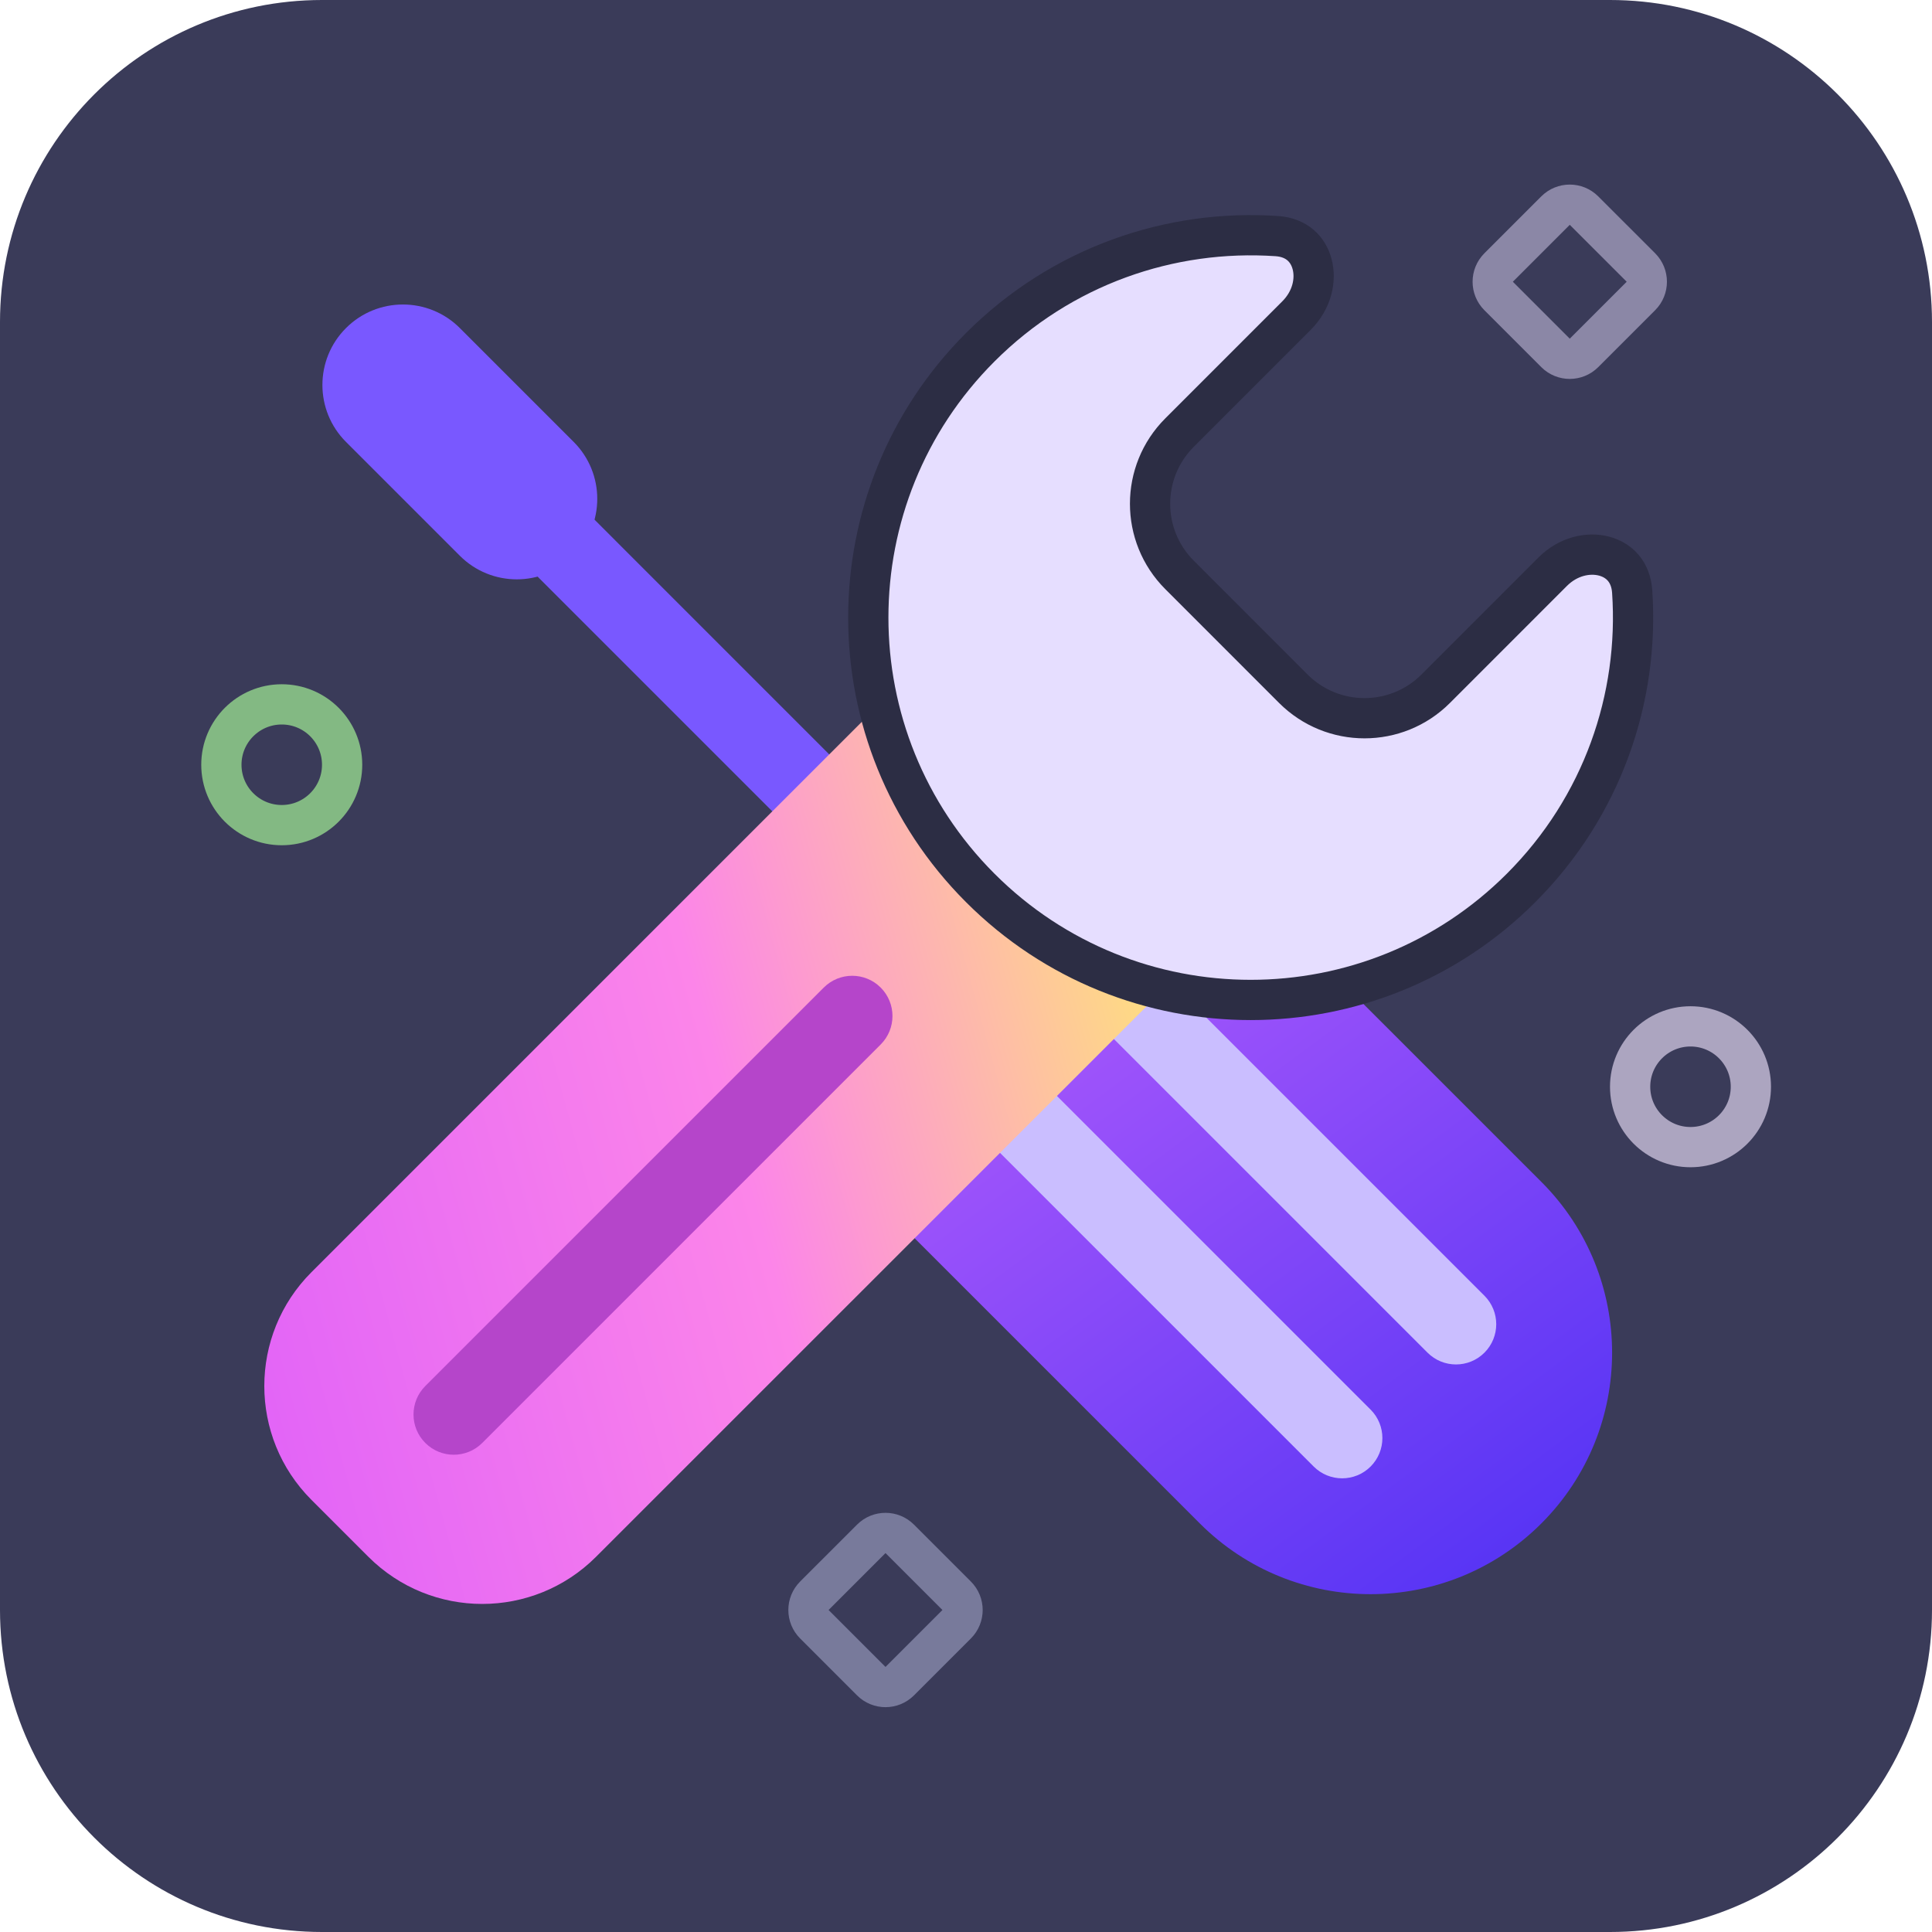
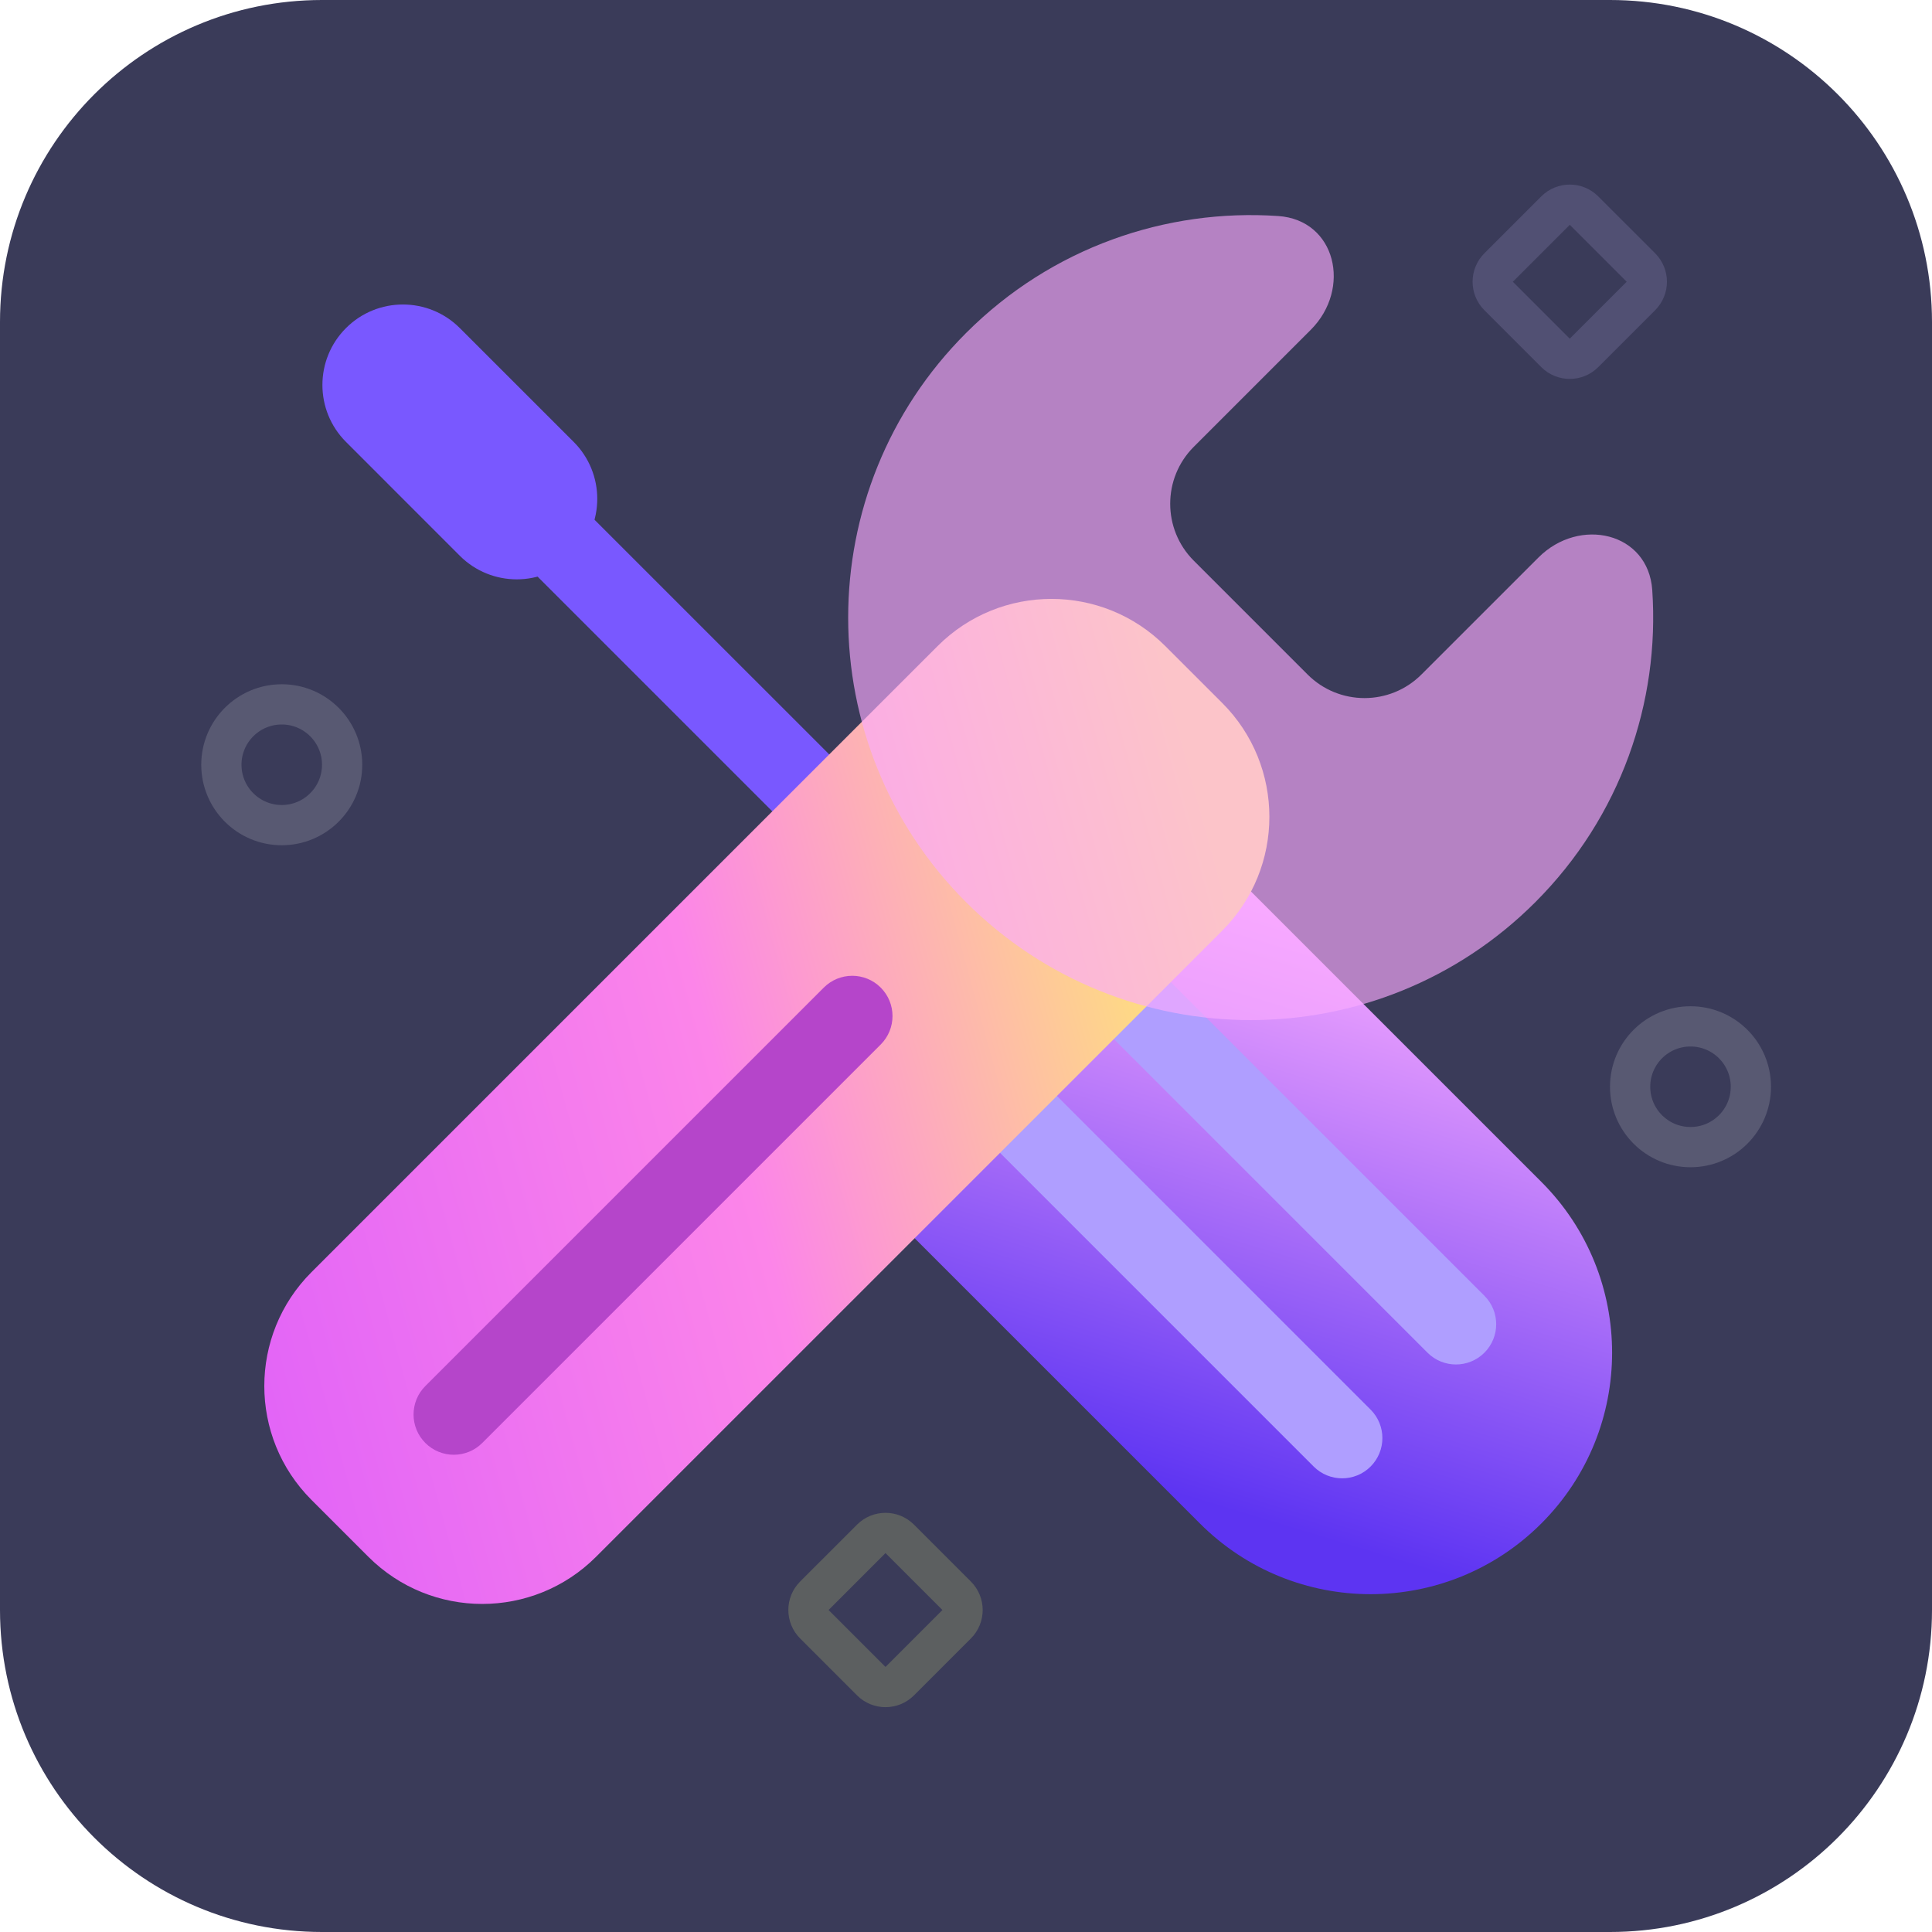
<svg xmlns="http://www.w3.org/2000/svg" width="48" height="48" viewBox="0 0 48 48" fill="none">
-   <path d="M0 8C0 3.582 3.582 0 8 0H40C44.418 0 48 3.582 48 8V40C48 44.418 44.418 48 40 48H8C3.582 48 0 44.418 0 40V8Z" fill="#3A3B59" />
-   <path d="M12.132 13.101C11.741 12.71 11.741 12.077 12.132 11.686C12.522 11.296 13.156 11.296 13.546 11.686L22.738 20.879L21.324 22.293L12.132 13.101Z" fill="#7958FF" />
-   <path d="M8.596 10.979C7.815 10.198 7.815 8.932 8.596 8.151C9.377 7.37 10.644 7.37 11.425 8.151L14.253 10.979C15.034 11.76 15.034 13.027 14.253 13.808C13.472 14.589 12.206 14.589 11.425 13.808L8.596 10.979Z" fill="#7958FF" />
-   <path d="M21.324 29.364C18.981 27.021 18.981 23.222 21.324 20.879C23.667 18.536 27.466 18.536 29.809 20.879L38.295 29.364C40.638 31.707 40.638 35.506 38.295 37.849C35.952 40.193 32.153 40.193 29.809 37.849L21.324 29.364Z" fill="url(#paint0_linear_289_11391)" />
-   <rect x="22.031" y="25.829" width="2" height="16" rx="1" transform="rotate(-45 22.0312 25.8286)" fill="#CABEFF" />
-   <rect x="24.86" y="23" width="2" height="16" rx="1" transform="rotate(-45 24.8599 23.0001)" fill="#CABEFF" />
-   <path d="M23.295 16.051C24.857 14.489 27.389 14.489 28.951 16.051L30.366 17.465C31.928 19.027 31.928 21.56 30.366 23.122L14.809 38.678C13.247 40.24 10.715 40.24 9.152 38.678L7.738 37.264C6.176 35.702 6.176 33.169 7.738 31.607L23.295 16.051Z" fill="url(#paint1_linear_289_11391)" />
-   <rect x="21.173" y="23.829" width="2" height="16" rx="1" transform="rotate(45 21.1733 23.8292)" fill="#B545CA" />
-   <path d="M37.79 22.061C34.08 25.771 28.065 25.771 24.355 22.061C20.645 18.351 20.645 12.336 24.355 8.626C26.375 6.606 29.078 5.686 31.722 5.866C32.215 5.899 32.501 6.191 32.599 6.563C32.703 6.953 32.599 7.453 32.212 7.84L29.305 10.748C28.329 11.724 28.329 13.307 29.305 14.283L32.133 17.112C33.11 18.088 34.693 18.088 35.669 17.112L38.576 14.204C38.963 13.817 39.463 13.714 39.854 13.817C40.226 13.916 40.517 14.202 40.551 14.695C40.731 17.338 39.81 20.041 37.79 22.061Z" fill="#E6DEFF" stroke="#2C2D44" />
-   <circle cx="7" cy="19" r="1.5" stroke="#83B983" />
-   <circle cx="42" cy="27" r="1.5" stroke="#ACA5C0" />
-   <rect x="36.879" y="7" width="3" height="3" rx="0.5" transform="rotate(-45 36.879 7)" stroke="#8B87A6" />
-   <rect x="19.879" y="40" width="3" height="3" rx="0.5" transform="rotate(-45 19.879 40)" stroke="#787A9B" />
+   <rect width="48" height="48" rx="8" fill="#3A3B59" />
+   <path d="M12.131 13.101C11.74 12.71 11.74 12.077 12.131 11.687C12.521 11.296 13.155 11.296 13.545 11.687L22.738 20.879L21.323 22.293L12.131 13.101Z" fill="#7958FF" />
+   <path d="M8.596 10.979C7.815 10.198 7.815 8.932 8.596 8.151C9.377 7.37 10.643 7.37 11.424 8.151L14.253 10.979C15.034 11.76 15.034 13.027 14.253 13.808C13.472 14.589 12.205 14.589 11.424 13.808L8.596 10.979Z" fill="#7958FF" />
+   <path d="M17.082 25.122L25.567 16.636L38.295 29.364C40.638 31.707 40.638 35.506 38.295 37.849C35.952 40.193 32.153 40.193 29.81 37.849L17.082 25.122Z" fill="url(#paint0_linear_4272_17344)" />
+   <rect x="22.031" y="25.829" width="2" height="16" rx="1" transform="rotate(-45 22.0312 25.8286)" fill="#AF9EFF" />
+   <rect x="24.859" y="23" width="2" height="16" rx="1" transform="rotate(-45 24.8594 23.0002)" fill="#AF9EFF" />
+   <path d="M23.295 16.051C24.857 14.489 27.389 14.489 28.951 16.051L30.366 17.465C31.928 19.027 31.928 21.56 30.366 23.122L14.809 38.678C13.247 40.24 10.715 40.24 9.152 38.678L7.738 37.264C6.176 35.702 6.176 33.169 7.738 31.607L23.295 16.051Z" fill="url(#paint1_linear_4272_17344)" />
+   <rect x="21.174" y="23.829" width="2" height="16" rx="1" transform="rotate(45 21.1738 23.8292)" fill="#B545CA" />
+   <path opacity="0.64" fill-rule="evenodd" clip-rule="evenodd" d="M24.002 22.415C27.907 26.32 34.239 26.32 38.144 22.415C40.27 20.288 41.239 17.442 41.05 14.661C40.952 13.222 39.242 12.831 38.223 13.851L35.315 16.758C34.534 17.539 33.268 17.539 32.487 16.758L29.659 13.93C28.878 13.149 28.878 11.882 29.659 11.101L32.566 8.194C33.585 7.174 33.194 5.465 31.756 5.367C28.974 5.178 26.128 6.146 24.002 8.273C20.096 12.178 20.096 18.51 24.002 22.415Z" fill="#FAABFF" />
+   <circle cx="7" cy="19" r="1.5" stroke="#F7F8F8" stroke-opacity="0.16" />
+   <circle cx="42" cy="27" r="1.5" stroke="#F7F8F8" stroke-opacity="0.16" />
+   <rect x="36.879" y="7" width="3" height="3" rx="0.5" transform="rotate(-45 36.879 7)" stroke="#CABEFF" stroke-opacity="0.16" />
+   <rect x="19.879" y="40" width="3" height="3" rx="0.5" transform="rotate(-45 19.879 40)" stroke="#5C5F60" />
  <defs>
-     <linearGradient id="paint0_linear_289_11391" x1="40.354" y1="40.853" x2="21.872" y2="15.861" gradientUnits="userSpaceOnUse">
-       <stop stop-color="#492EF3" />
-       <stop offset="1" stop-color="#CF69FF" />
+     <linearGradient id="paint0_linear_4272_17344" x1="33.213" y1="38.336" x2="37.634" y2="23.745" gradientUnits="userSpaceOnUse">
+       <stop stop-color="#5D34F2" />
+       <stop offset="1" stop-color="#FAABFF" />
    </linearGradient>
-     <linearGradient id="paint1_linear_289_11391" x1="28.793" y1="16.207" x2="3.058" y2="23.268" gradientUnits="userSpaceOnUse">
+     <linearGradient id="paint1_linear_4272_17344" x1="28.793" y1="16.207" x2="3.058" y2="23.268" gradientUnits="userSpaceOnUse">
      <stop stop-color="#FFF06A" />
      <stop offset="0.5" stop-color="#FC85E9" />
      <stop offset="1" stop-color="#E264F7" />
    </linearGradient>
  </defs>
</svg>
